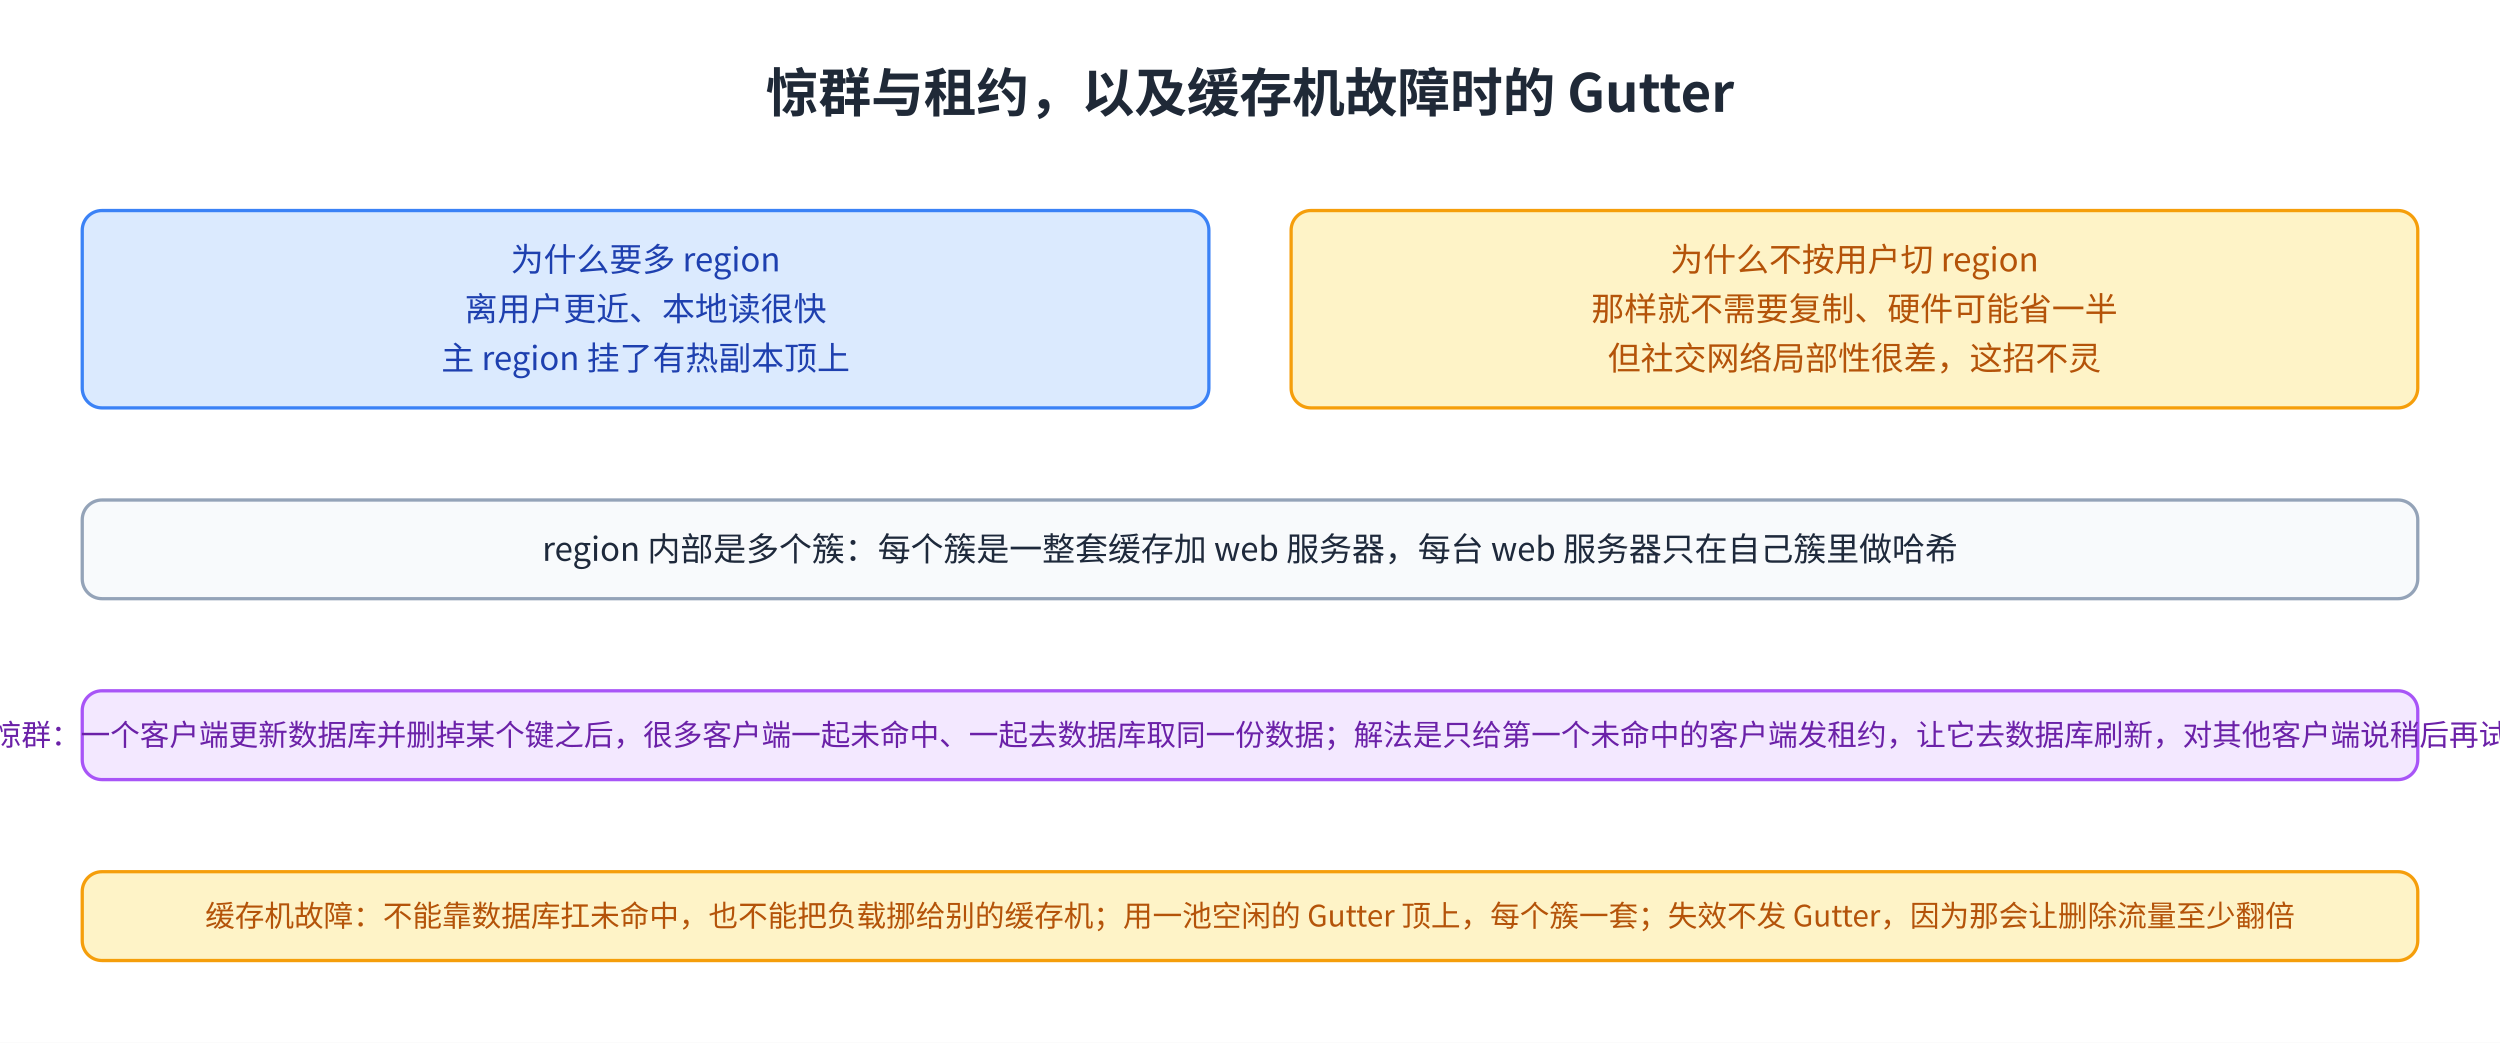
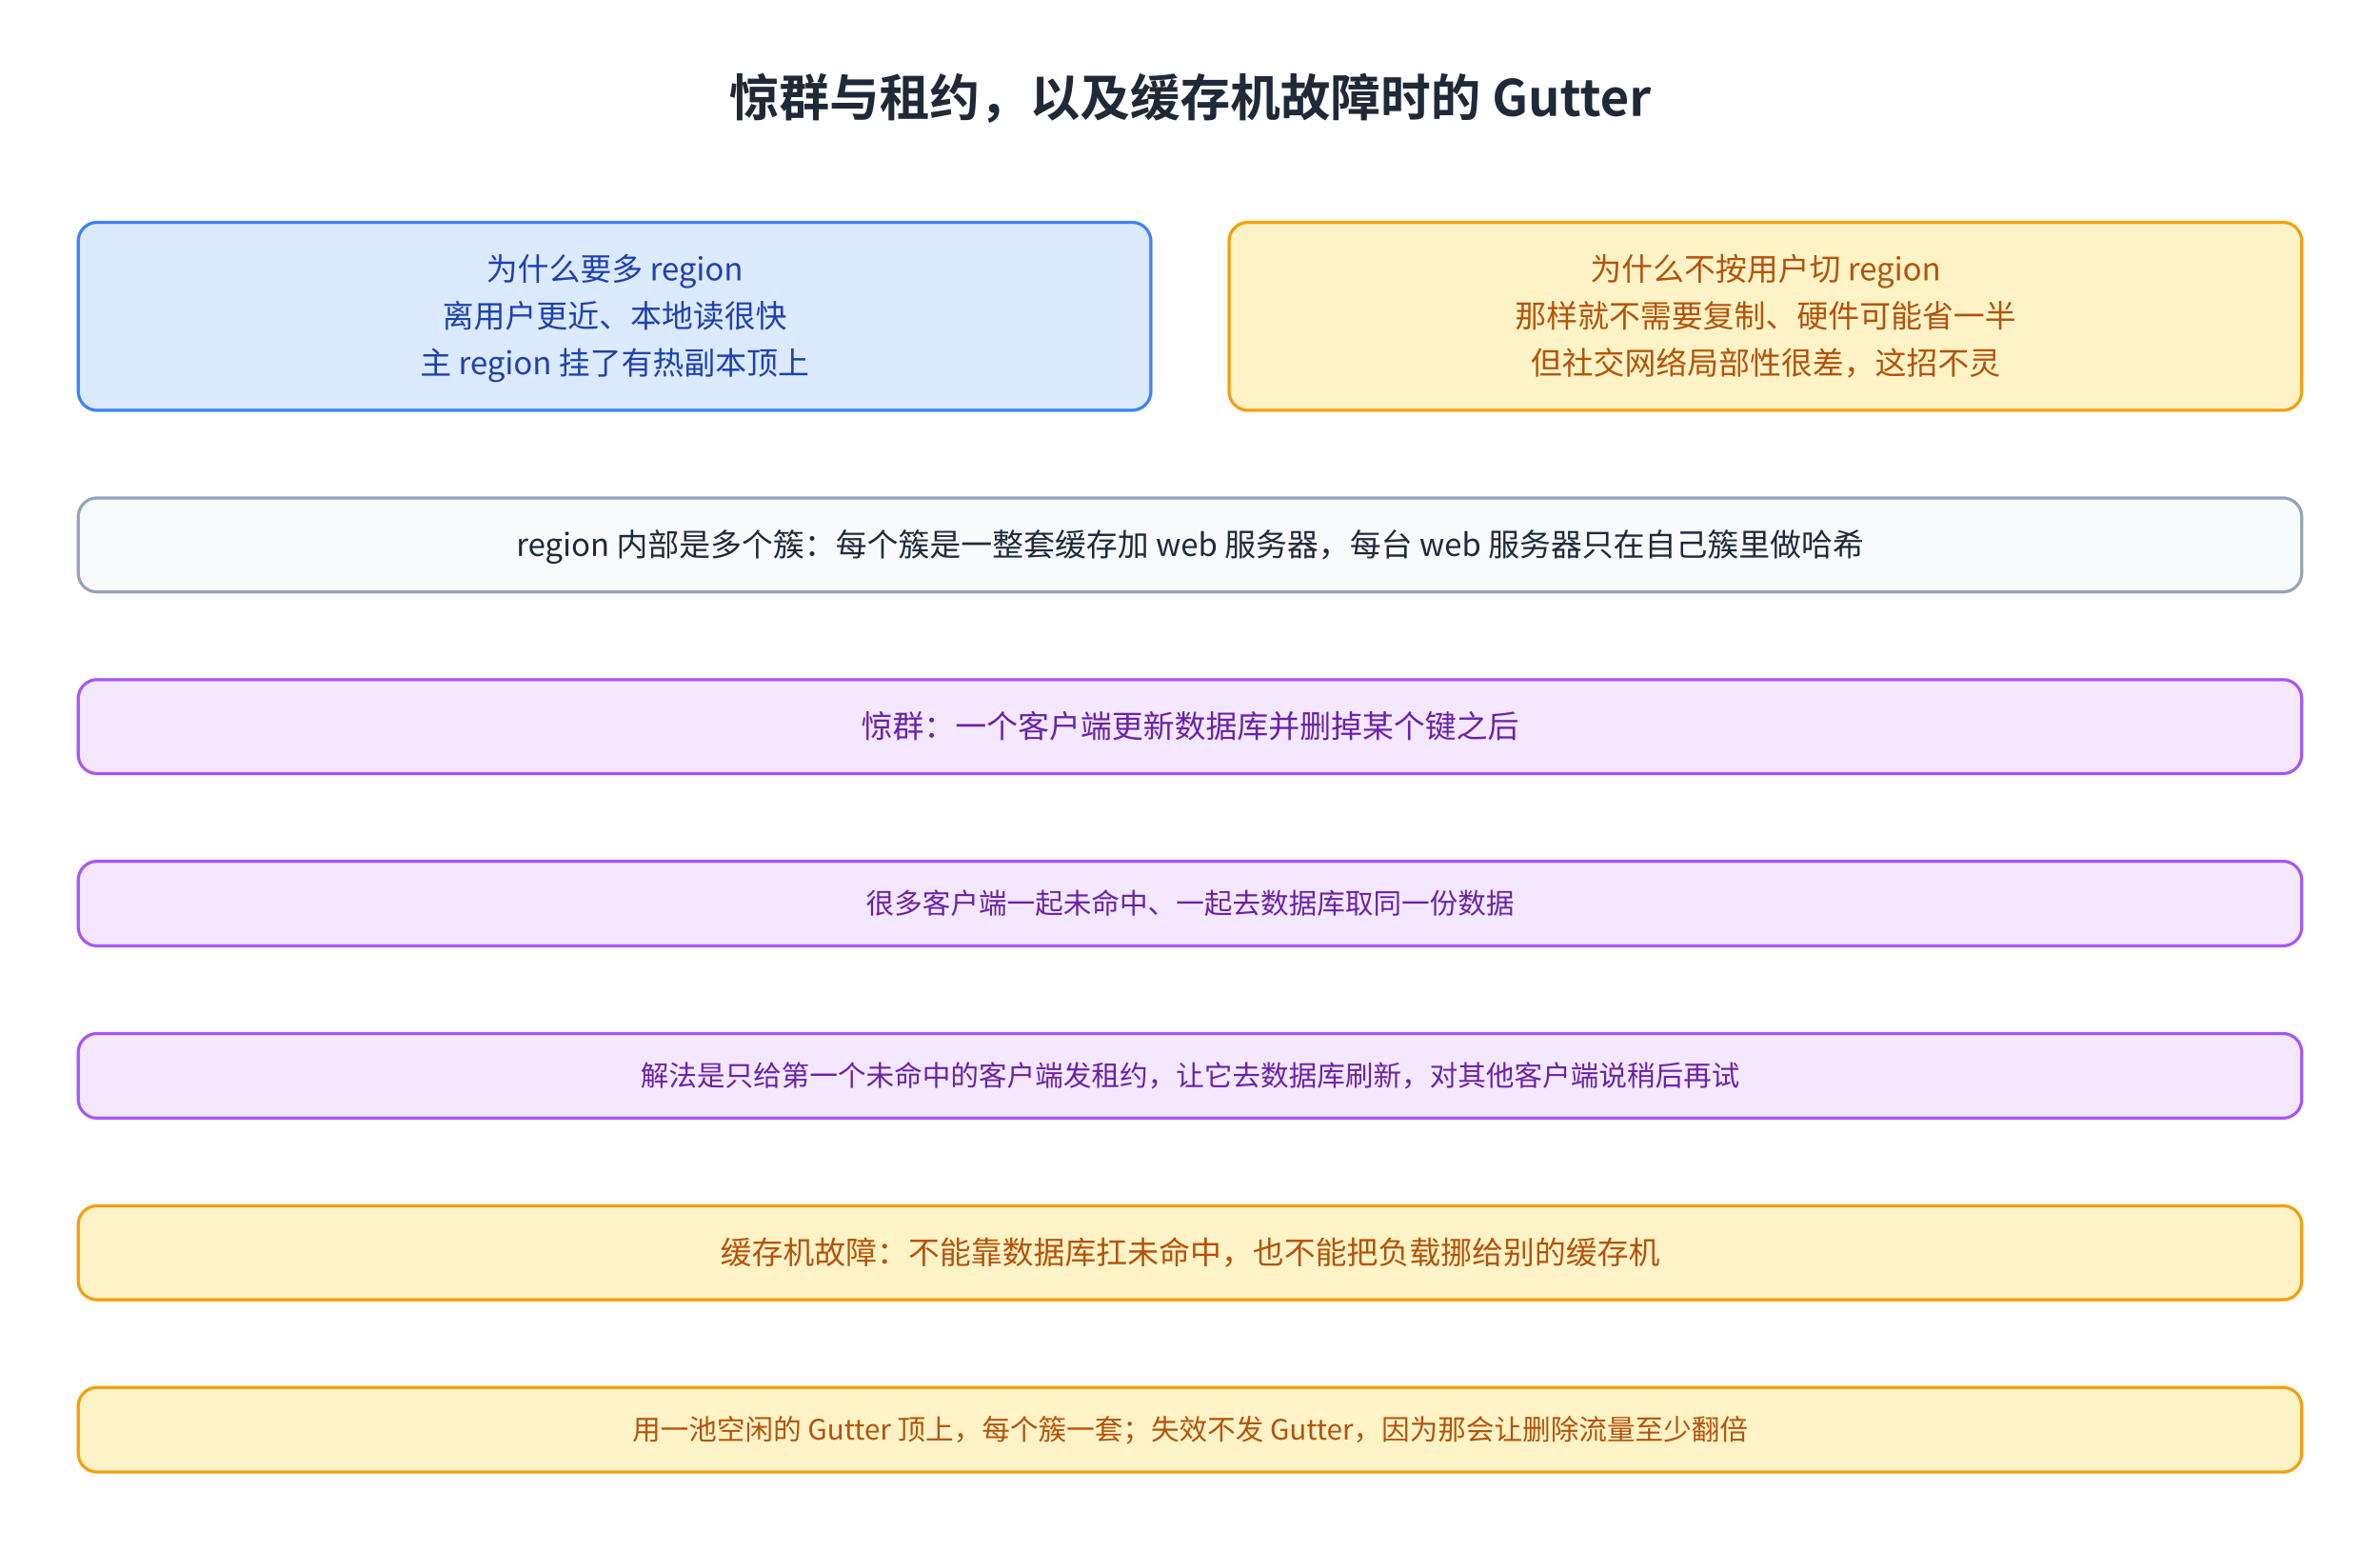
- <svg xmlns="http://www.w3.org/2000/svg" viewBox="0 0 760 317" width="760" height="317" role="img" aria-labelledby="fig-mc-5-title fig-mc-5-desc">
+ <svg xmlns="http://www.w3.org/2000/svg" viewBox="0 0 760 495" width="760" height="495" role="img" aria-labelledby="fig-mc-5-title fig-mc-5-desc">
  <defs>
    <style>
      text { font-family: 'PingFang SC', 'Microsoft YaHei', 'Noto Sans CJK SC', system-ui, sans-serif; }
    </style>
  </defs>
-   <rect x="0" y="0" width="760" height="317" fill="#ffffff" />
-   <text x="380" y="34" font-size="16" font-weight="600" fill="#1f2937" text-anchor="middle">惊群与租约，以及缓存机故障时的 Gutter</text>
-   <rect x="25" y="64" width="342.5" height="60" rx="6" fill="#dbeafe" stroke="#3b82f6" />
-   <text x="196.25" y="82.5" font-size="10" fill="#1e40af" text-anchor="middle">为什么要多 region</text>
-   <text x="196.25" y="97.5" font-size="10" fill="#1e40af" text-anchor="middle">离用户更近、本地读很快</text>
-   <text x="196.25" y="112.5" font-size="10" fill="#1e40af" text-anchor="middle">主 region 挂了有热副本顶上</text>
-   <rect x="392.5" y="64" width="342.5" height="60" rx="6" fill="#fef3c7" stroke="#f59e0b" />
-   <text x="563.75" y="82.5" font-size="10" fill="#b45309" text-anchor="middle">为什么不按用户切 region</text>
-   <text x="563.75" y="97.5" font-size="10" fill="#b45309" text-anchor="middle">那样就不需要复制、硬件可能省一半</text>
-   <text x="563.75" y="112.5" font-size="10" fill="#b45309" text-anchor="middle">但社交网络局部性很差，这招不灵</text>
-   <rect x="25" y="152" width="710" height="30" rx="6" fill="#f8fafc" stroke="#94a3b8" />
-   <text x="380" y="170.5" font-size="10" fill="#1e293b" text-anchor="middle">region 内部是多个簇：每个簇是一整套缓存加 web 服务器，每台 web 服务器只在自己簇里做哈希</text>
-   <rect x="25" y="210" width="710" height="27" rx="6" fill="#f3e8ff" stroke="#a855f7" />
-   <text x="380" y="226.65" font-size="9" fill="#6b21a8" text-anchor="middle">惊群：一个客户端更新数据库并删掉某个键之后，很多客户端一起未命中、一起去数据库取同一份数据；解法是只给第一个未命中的客户端发租约，让它去数据库刷新，对其他客户端说稍后再试</text>
-   <rect x="25" y="265" width="710" height="27" rx="6" fill="#fef3c7" stroke="#f59e0b" />
-   <text x="380" y="281.65" font-size="9" fill="#b45309" text-anchor="middle">缓存机故障：不能靠数据库扛未命中，也不能把负载挪给别的缓存机；用一池空闲的 Gutter 顶上，每个簇一套；失效不发 Gutter，因为那会让删除流量至少翻倍</text>
+   <g transform="translate(0,-1)">
+     <rect x="0" y="0" width="760" height="498" fill="#ffffff" />
+     <text x="380" y="38" font-size="16" font-weight="600" fill="#1f2937" text-anchor="middle">惊群与租约，以及缓存机故障时的 Gutter</text>
+     <rect x="25" y="72" width="342.5" height="60" rx="6" fill="#dbeafe" stroke="#3b82f6" />
+     <text x="196.25" y="90.5" font-size="10" fill="#1e40af" text-anchor="middle">为什么要多 region</text>
+     <text x="196.25" y="105.5" font-size="10" fill="#1e40af" text-anchor="middle">离用户更近、本地读很快</text>
+     <text x="196.25" y="120.5" font-size="10" fill="#1e40af" text-anchor="middle">主 region 挂了有热副本顶上</text>
+     <rect x="392.5" y="72" width="342.5" height="60" rx="6" fill="#fef3c7" stroke="#f59e0b" />
+     <text x="563.75" y="90.5" font-size="10" fill="#b45309" text-anchor="middle">为什么不按用户切 region</text>
+     <text x="563.75" y="105.5" font-size="10" fill="#b45309" text-anchor="middle">那样就不需要复制、硬件可能省一半</text>
+     <text x="563.75" y="120.5" font-size="10" fill="#b45309" text-anchor="middle">但社交网络局部性很差，这招不灵</text>
+     <rect x="25" y="160" width="710" height="30" rx="6" fill="#f8fafc" stroke="#94a3b8" />
+     <text x="380" y="178.5" font-size="10" fill="#1e293b" text-anchor="middle">region 内部是多个簇：每个簇是一整套缓存加 web 服务器，每台 web 服务器只在自己簇里做哈希</text>
+     <rect x="25" y="218" width="710" height="30" rx="6" fill="#f3e8ff" stroke="#a855f7" />
+     <text x="380" y="236.5" font-size="10" fill="#6b21a8" text-anchor="middle">惊群：一个客户端更新数据库并删掉某个键之后</text>
+     <rect x="25" y="276" width="710" height="27" rx="6" fill="#f3e8ff" stroke="#a855f7" />
+     <text x="380" y="292.65" font-size="9" fill="#6b21a8" text-anchor="middle">很多客户端一起未命中、一起去数据库取同一份数据</text>
+     <rect x="25" y="331" width="710" height="27" rx="6" fill="#f3e8ff" stroke="#a855f7" />
+     <text x="380" y="347.65" font-size="9" fill="#6b21a8" text-anchor="middle">解法是只给第一个未命中的客户端发租约，让它去数据库刷新，对其他客户端说稍后再试</text>
+     <rect x="25" y="386" width="710" height="30" rx="6" fill="#fef3c7" stroke="#f59e0b" />
+     <text x="380" y="404.5" font-size="10" fill="#b45309" text-anchor="middle">缓存机故障：不能靠数据库扛未命中，也不能把负载挪给别的缓存机</text>
+     <rect x="25" y="444" width="710" height="27" rx="6" fill="#fef3c7" stroke="#f59e0b" />
+     <text x="380" y="460.65" font-size="9" fill="#b45309" text-anchor="middle">用一池空闲的 Gutter 顶上，每个簇一套；失效不发 Gutter，因为那会让删除流量至少翻倍</text>
+   </g>
</svg>
